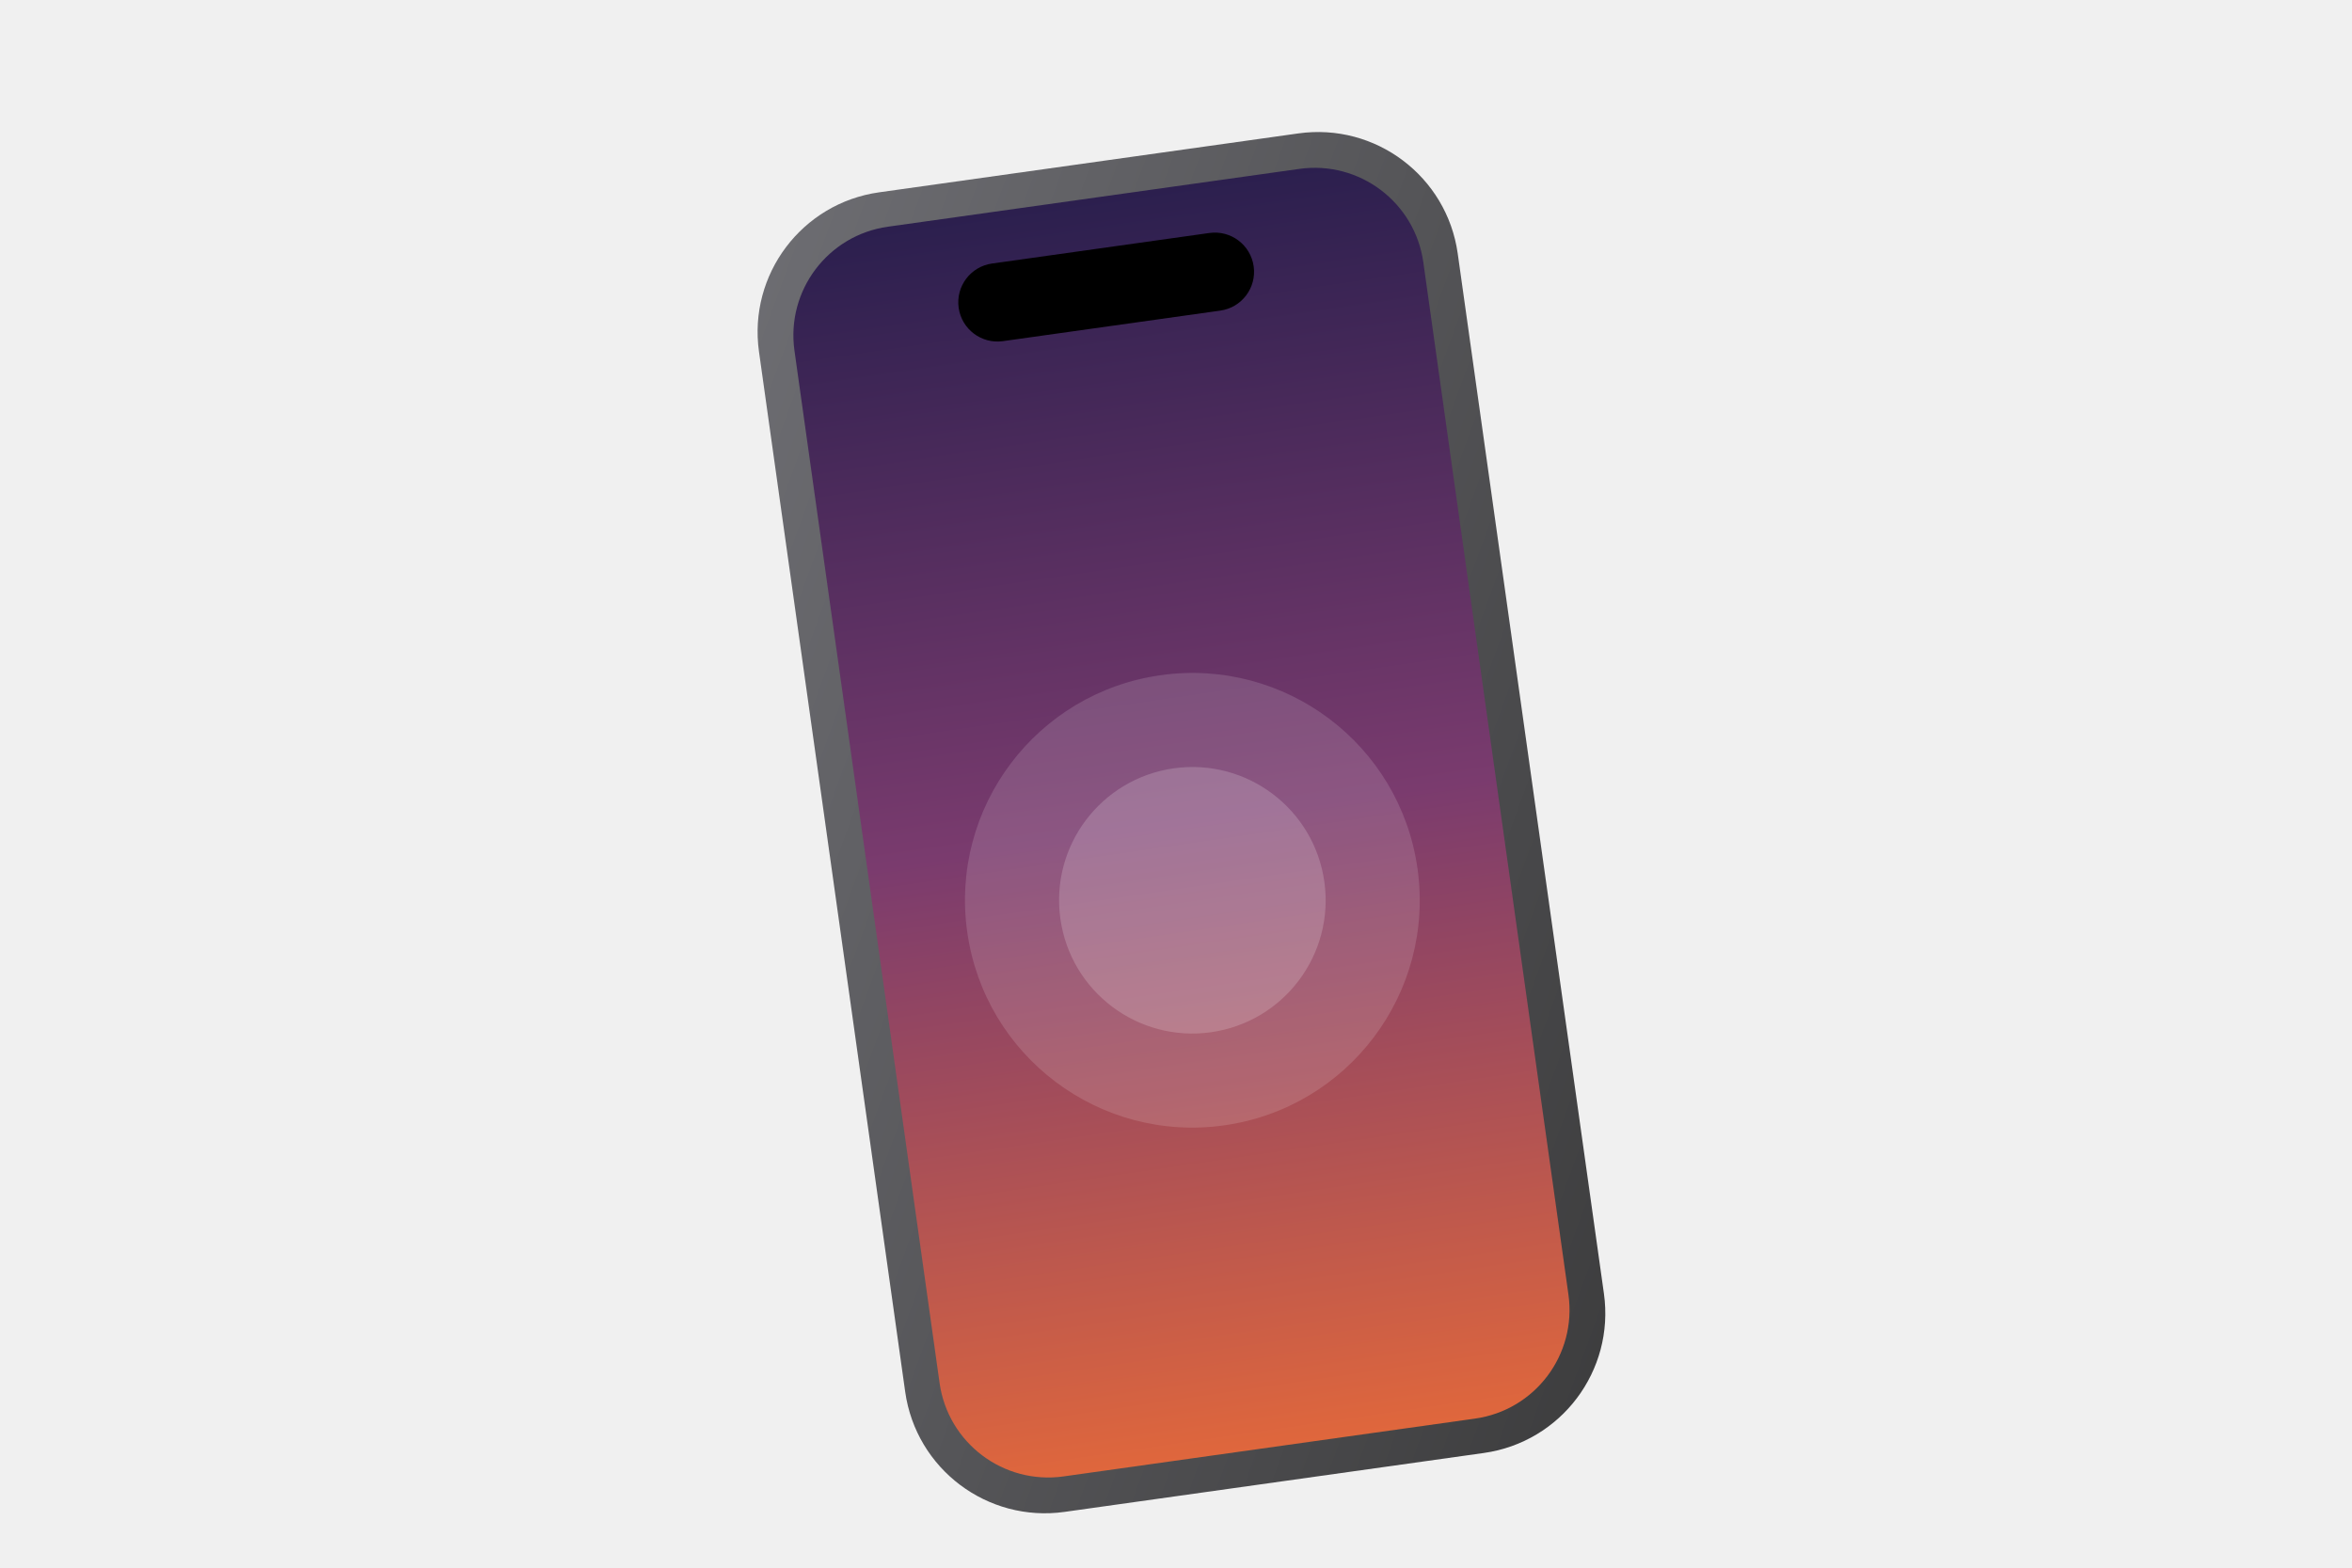
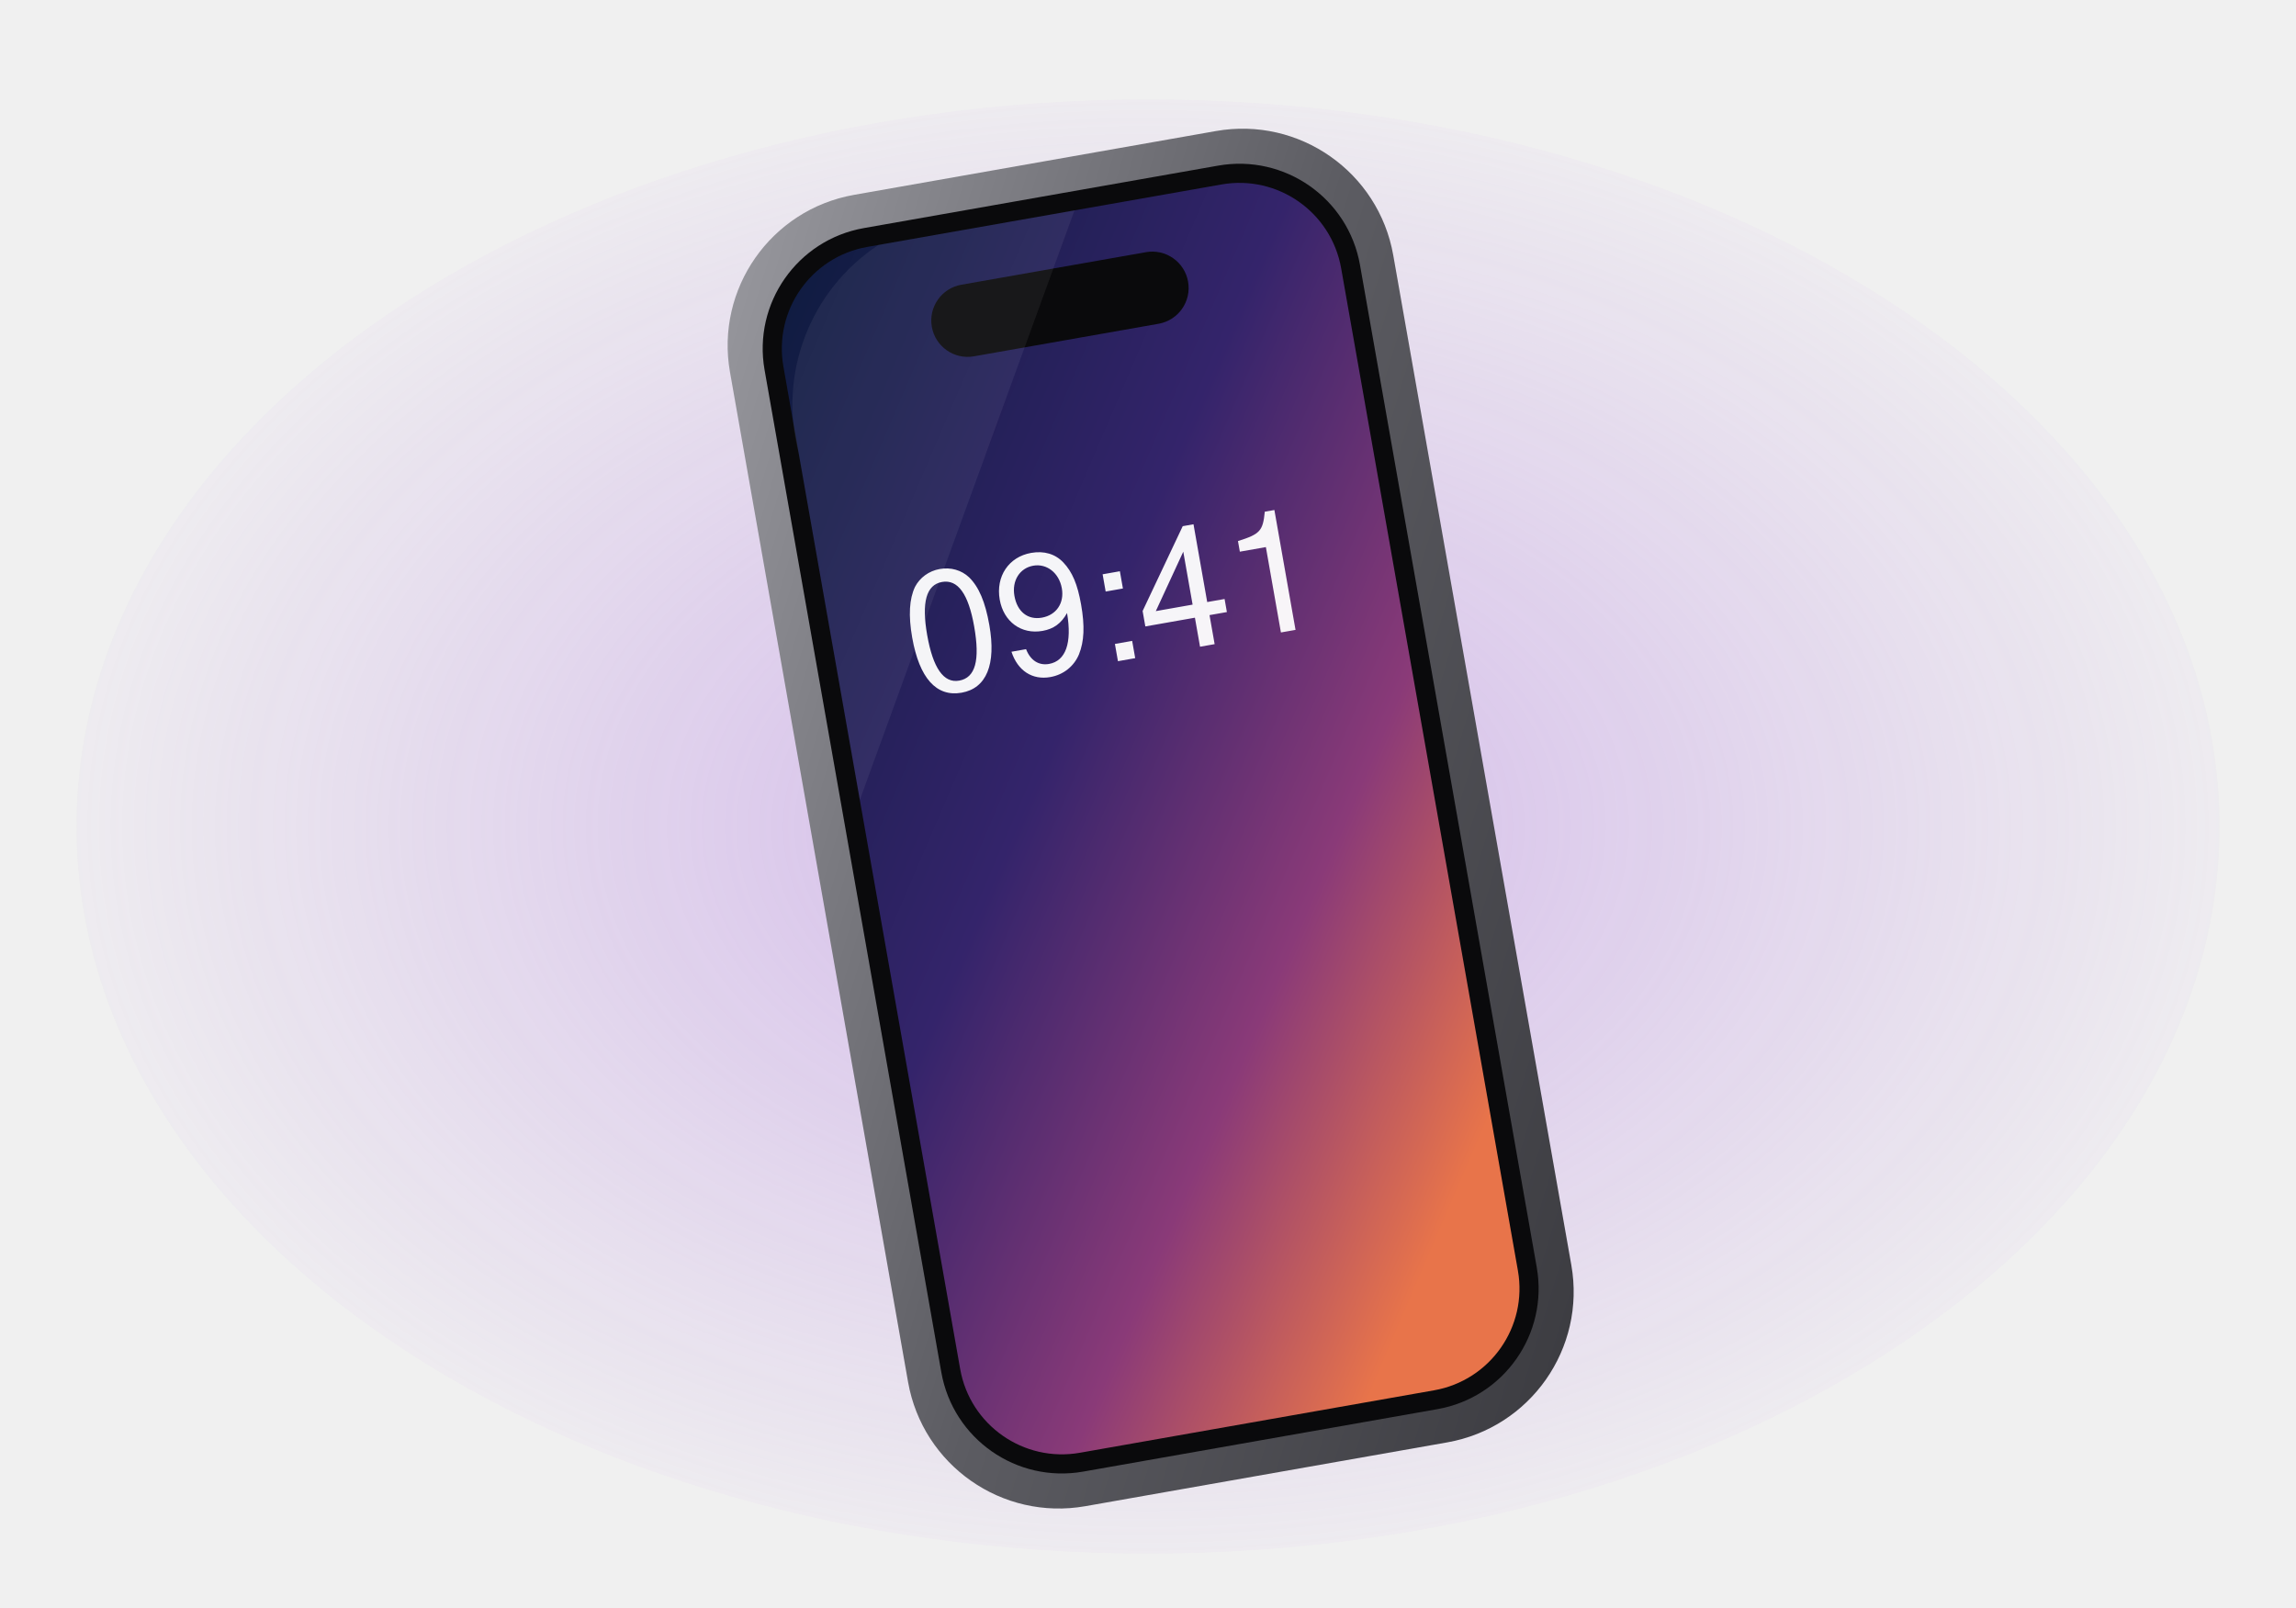
- <svg xmlns="http://www.w3.org/2000/svg" viewBox="0 0 600 400">
+ <svg xmlns="http://www.w3.org/2000/svg" viewBox="0 0 600 420">
  <defs>
-     <linearGradient id="hp" x1="0" y1="0" x2="1" y2="1">
-       <stop offset="0" stop-color="#6e6e73" />
-       <stop offset="1" stop-color="#3c3c3d" />
+     <linearGradient id="hf" x1="0" y1="0" x2="1" y2="1">
+       <stop offset="0" stop-color="#9a9aa0" />
+       <stop offset=".5" stop-color="#5c5c62" />
+       <stop offset="1" stop-color="#3a3a3f" />
    </linearGradient>
-     <linearGradient id="hs" x1="0" y1="0" x2="0" y2="1">
-       <stop offset="0" stop-color="#2b1f4e" />
-       <stop offset=".5" stop-color="#7a3b6e" />
-       <stop offset="1" stop-color="#e0673c" />
+     <linearGradient id="hw" x1="0" y1="0" x2=".7" y2="1">
+       <stop offset="0" stop-color="#0d1b3e" />
+       <stop offset=".45" stop-color="#34246b" />
+       <stop offset=".75" stop-color="#8a3a78" />
+       <stop offset="1" stop-color="#e8744a" />
    </linearGradient>
+     <radialGradient id="hg" cx=".5" cy=".5" r=".55">
+       <stop offset="0" stop-color="#a86ae0" stop-opacity=".4" />
+       <stop offset="1" stop-color="#a86ae0" stop-opacity="0" />
+     </radialGradient>
  </defs>
-   <g transform="rotate(-8 300 200)">
-     <rect x="210" y="40" width="180" height="340" rx="36" fill="url(#hp)" />
-     <rect x="219" y="49" width="162" height="322" rx="28" fill="url(#hs)" />
-     <rect x="262" y="62" width="76" height="20" rx="10" fill="#000" />
-     <circle cx="300" cy="230" r="58" fill="#ffffff" opacity=".14" />
-     <circle cx="300" cy="230" r="34" fill="#ffffff" opacity=".18" />
+   <ellipse cx="300" cy="216" rx="280" ry="190" fill="url(#hg)" />
+   <g transform="rotate(-10 300 210)">
+     <rect x="212" y="40" width="176" height="348" rx="40" fill="url(#hf)" />
+     <rect x="221" y="49" width="158" height="330" rx="32" fill="#0a0a0c" />
+     <rect x="226" y="54" width="148" height="320" rx="27" fill="url(#hw)" />
+     <rect x="266" y="68" width="68" height="19" rx="9.5" fill="#0a0a0c" />
+     <path d="M256 54h52L226 196v-92a50 50 0 0 1 30-50z" fill="#fff" opacity=".06" />
+     <text x="300" y="172" font-family="Helvetica,Arial" font-size="44" font-weight="200" fill="#fff" text-anchor="middle" opacity=".95">09:41</text>
  </g>
</svg>
